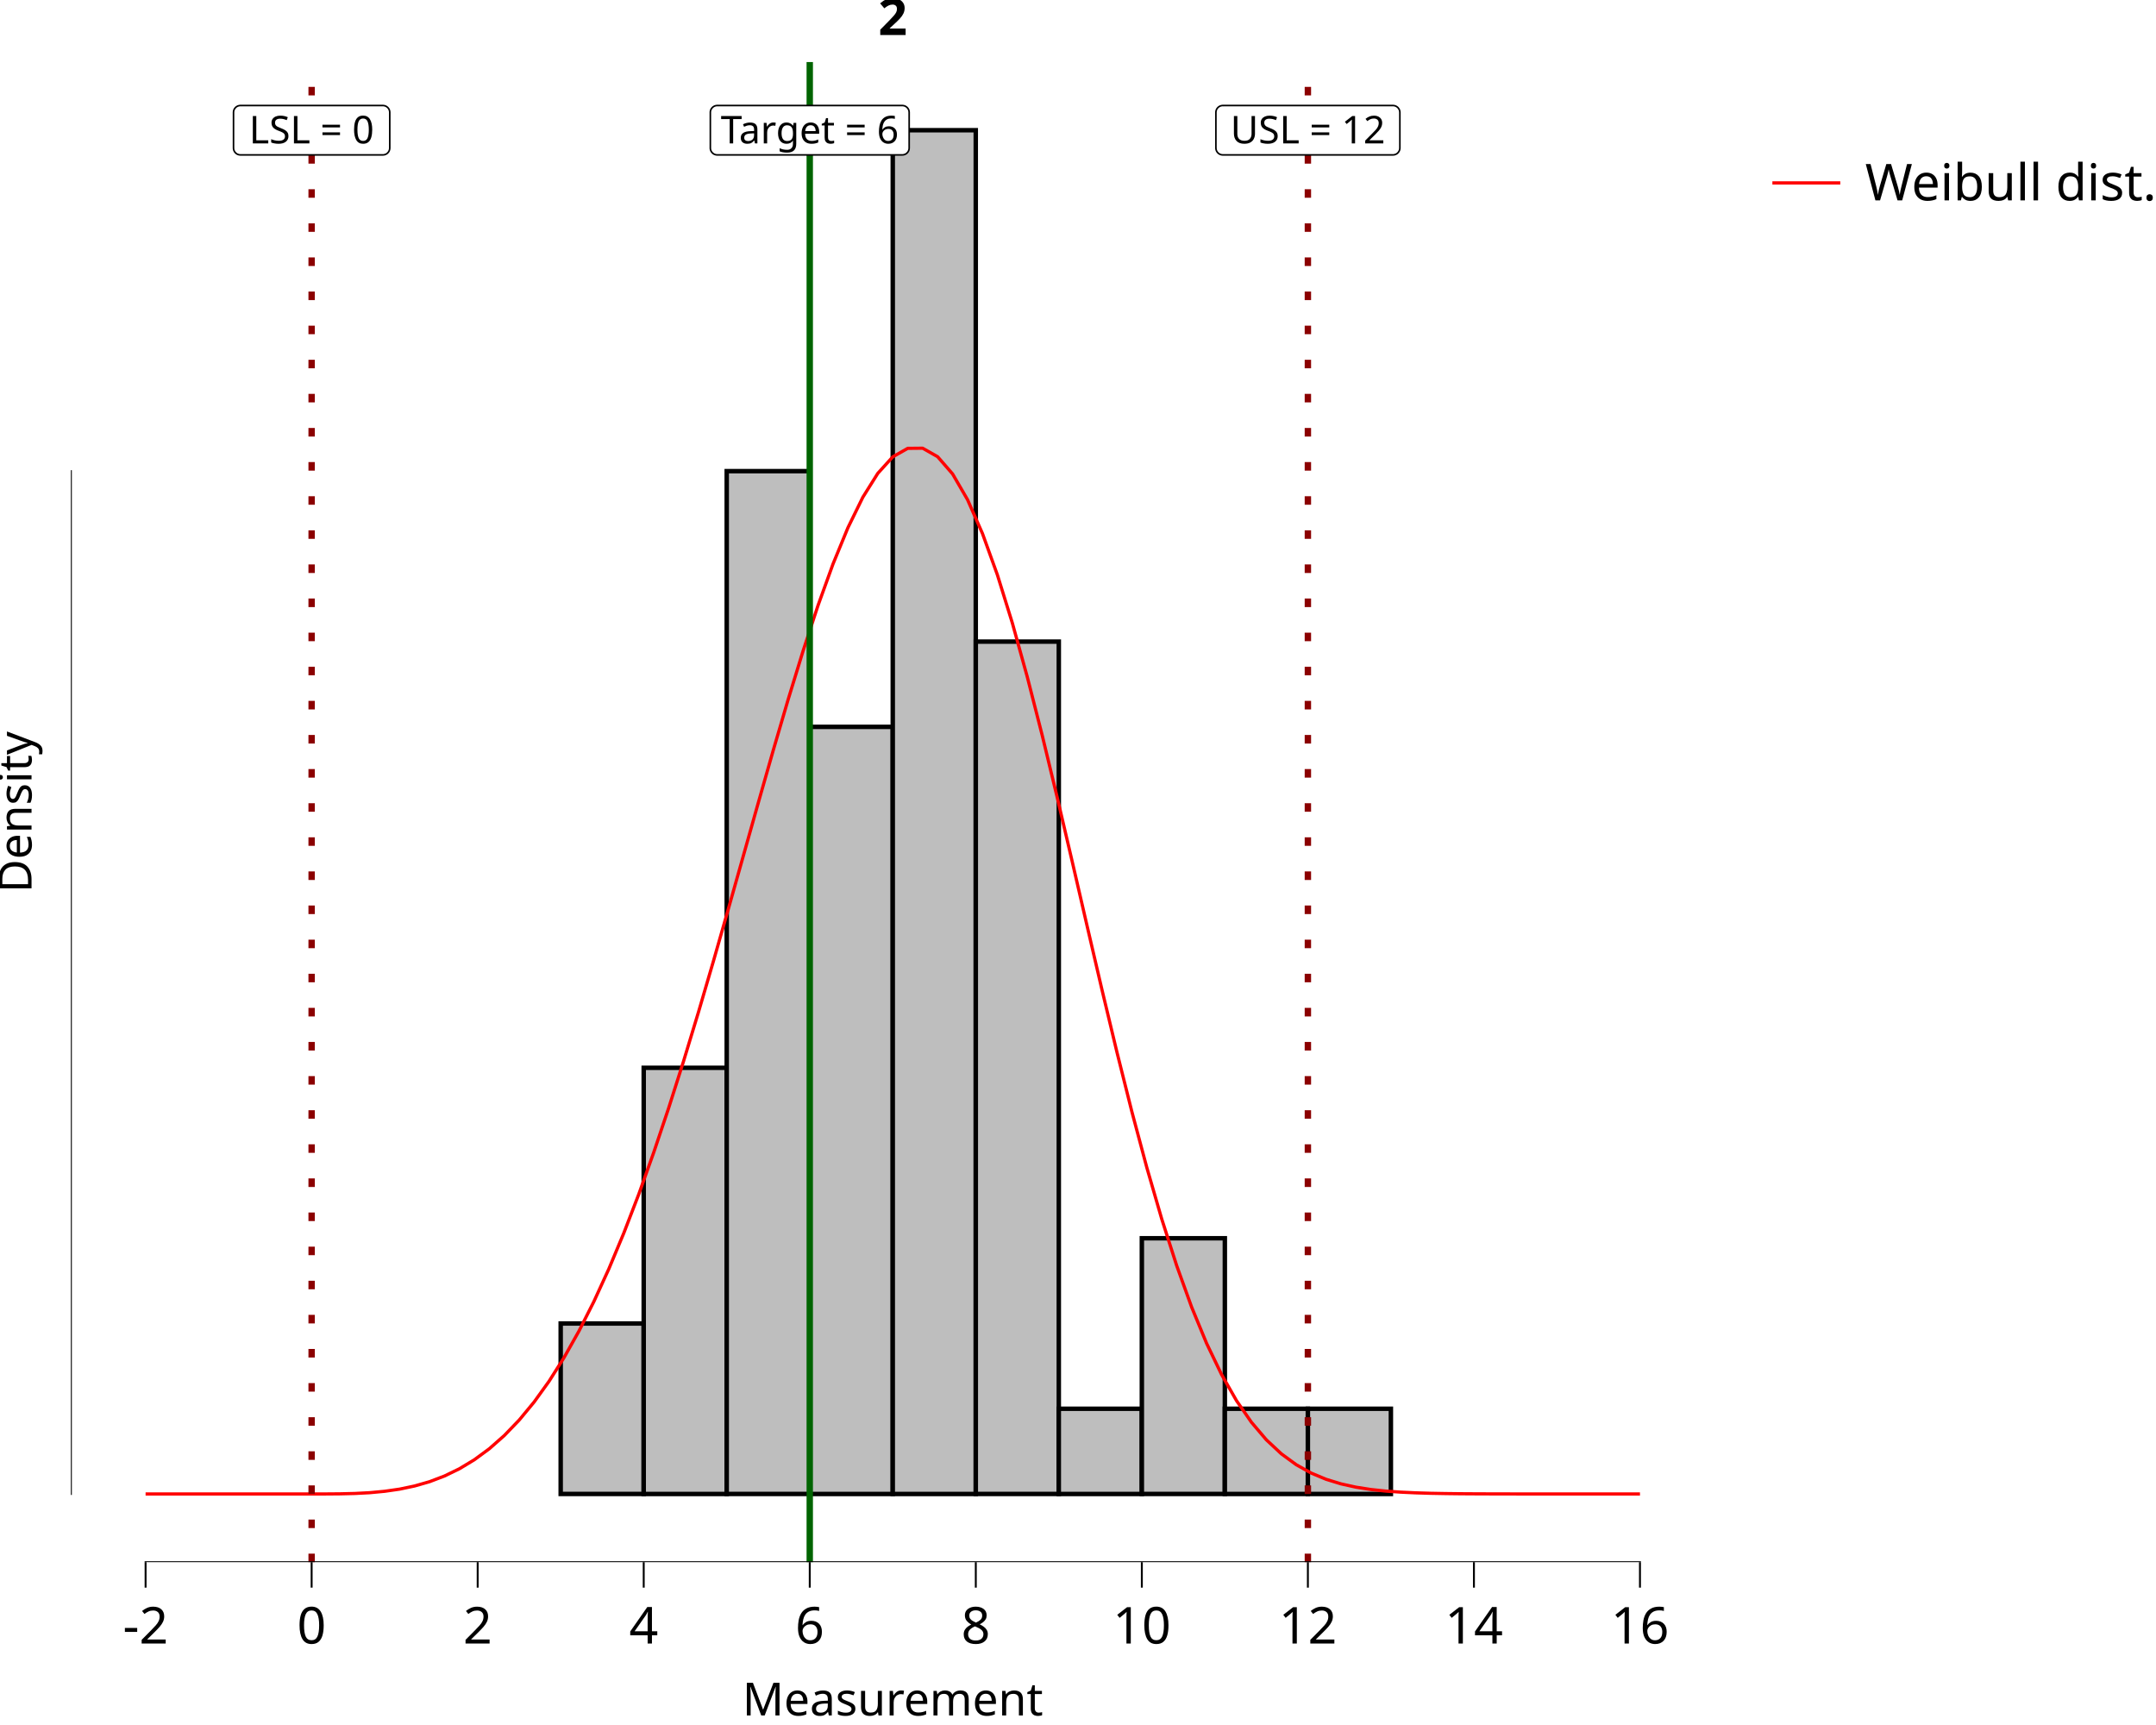
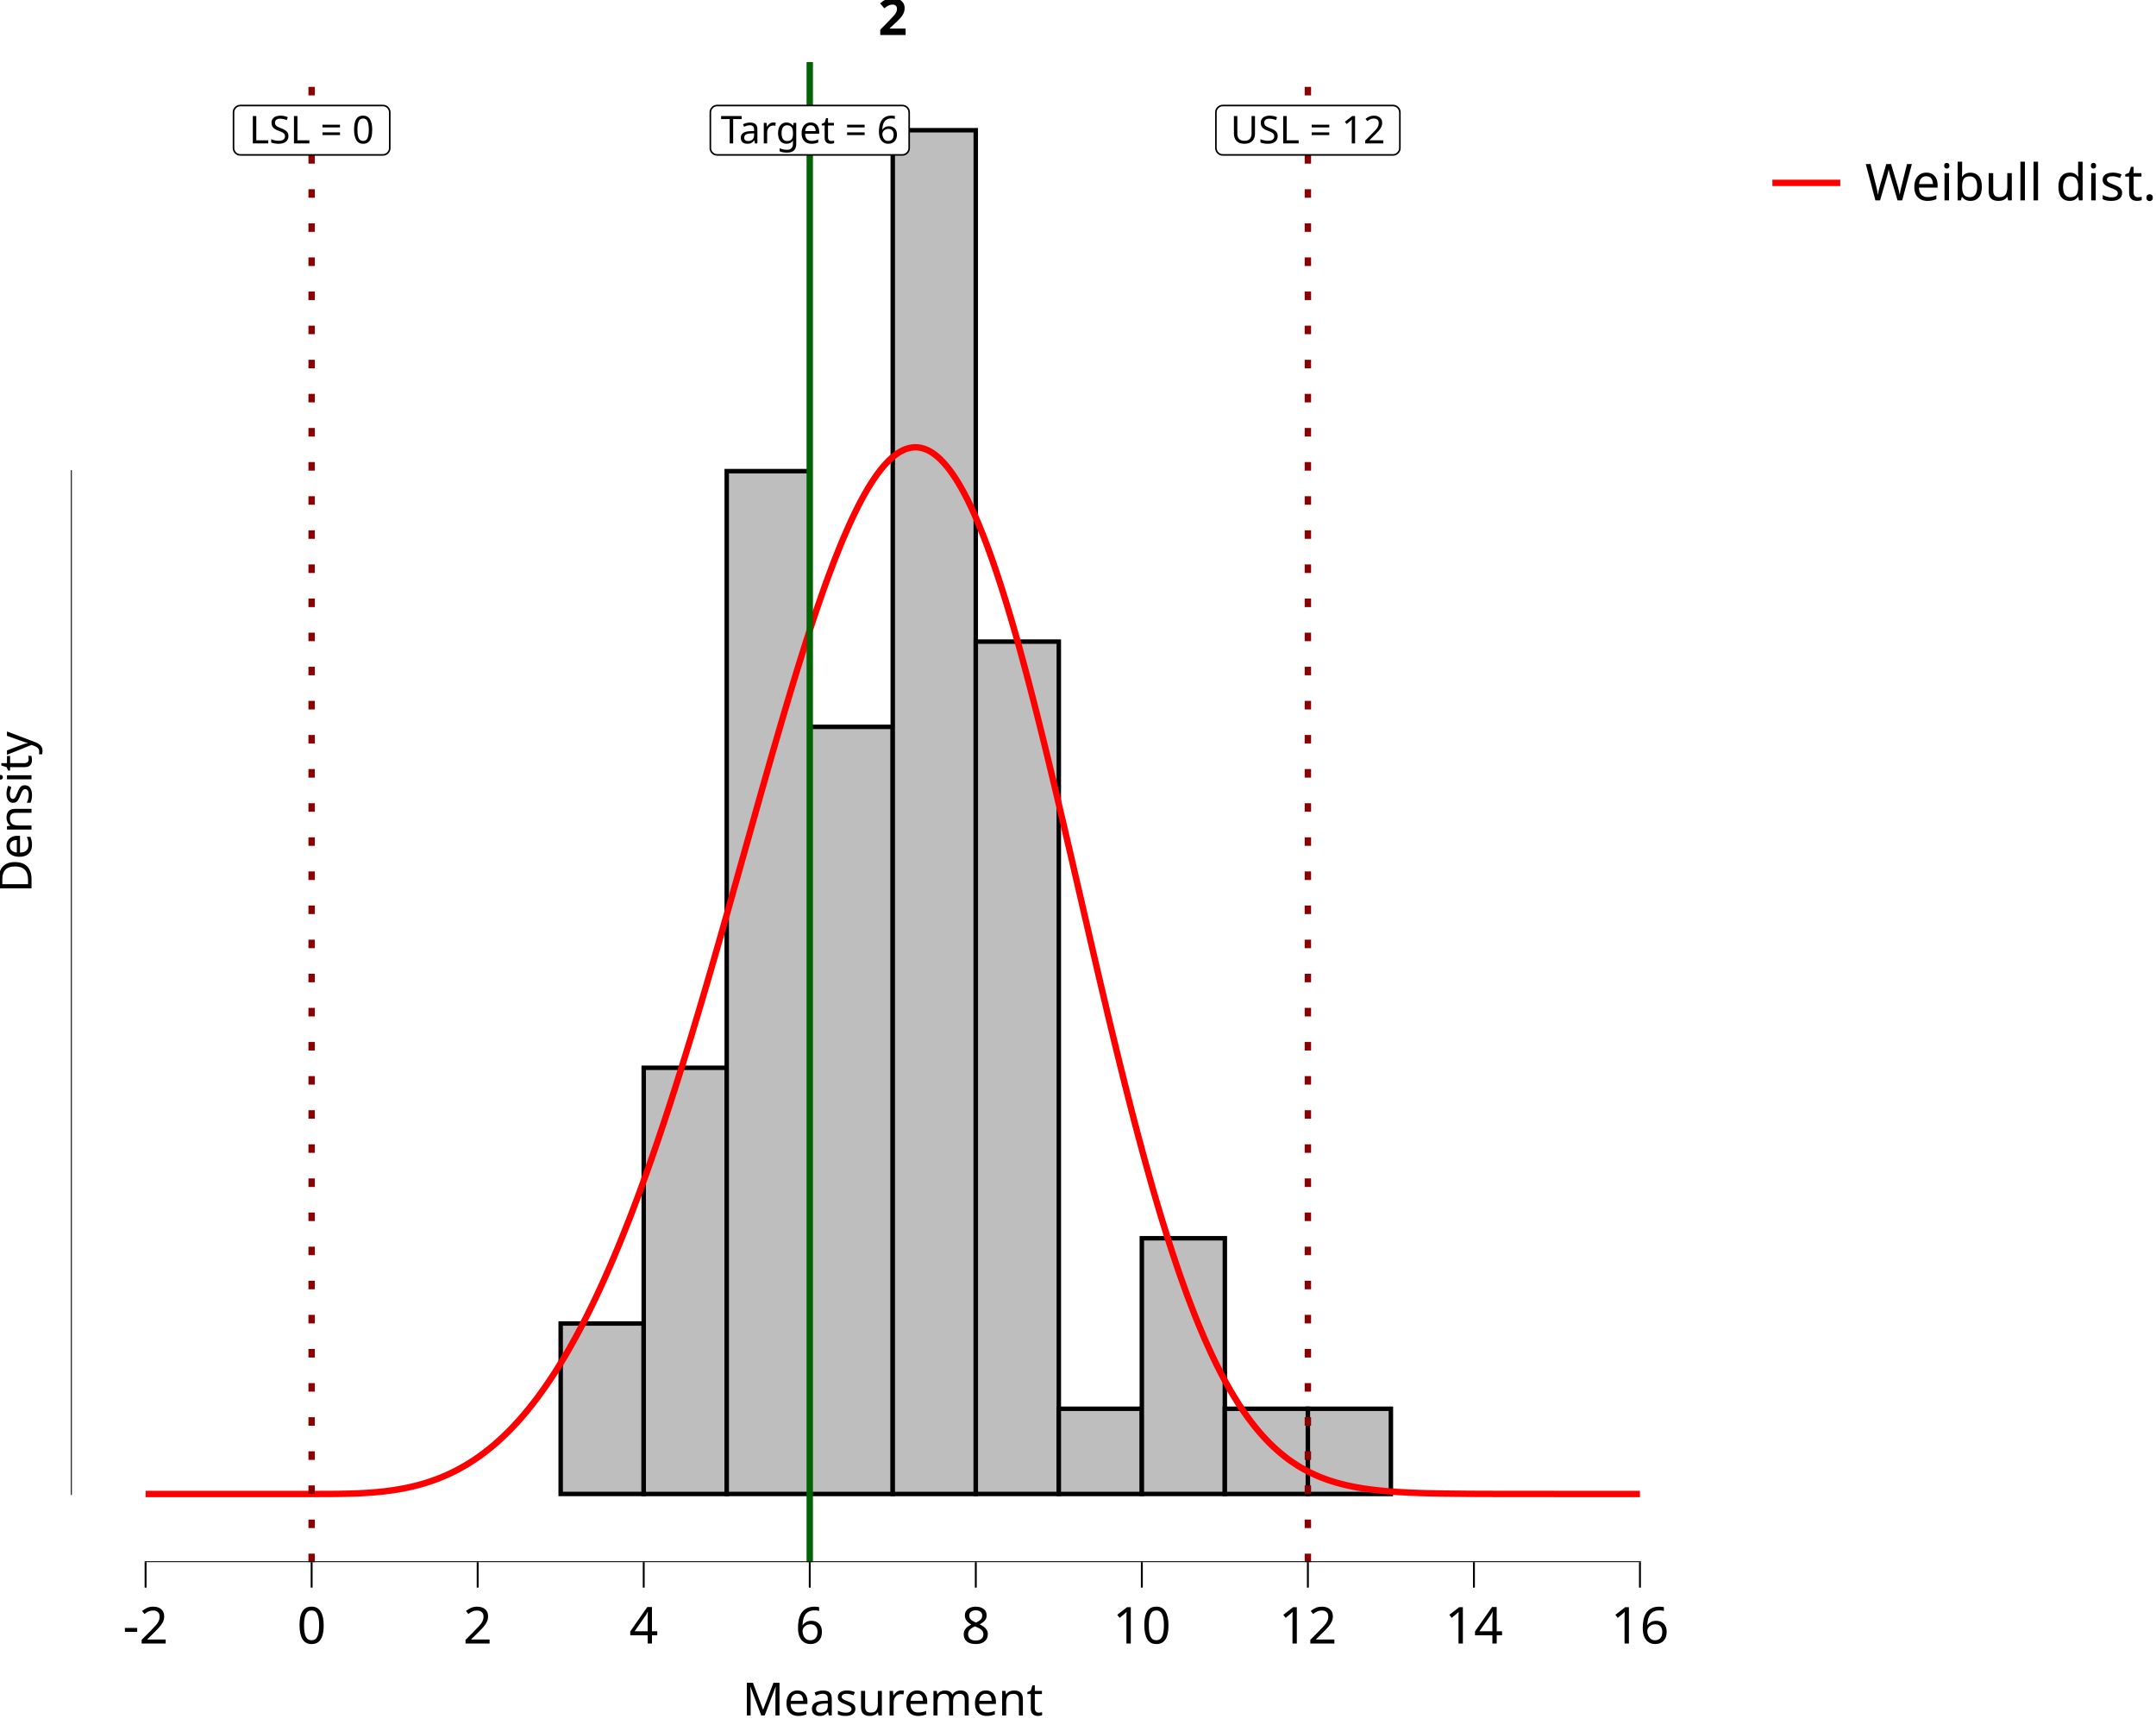
<svg xmlns="http://www.w3.org/2000/svg" class="svglite" data-engine-version="2.0" width="720.00pt" height="576.00pt" viewBox="0 0 720.00 576.00">
  <defs>
    <style type="text/css">
    .svglite line, .svglite polyline, .svglite polygon, .svglite path, .svglite rect, .svglite circle {
      fill: none;
      stroke: #000000;
      stroke-linecap: round;
      stroke-linejoin: round;
      stroke-miterlimit: 10.00;
    }
  </style>
  </defs>
  <rect width="100%" height="100%" style="stroke: none; fill: #FFFFFF;" />
  <defs>
    <clipPath id="cpMC4wMHw3MjAuMDB8MC4wMHw1NzYuMDA=">
      <rect x="0.00" y="0.00" width="720.00" height="576.00" />
    </clipPath>
  </defs>
  <g clip-path="url(#cpMC4wMHw3MjAuMDB8MC4wMHw1NzYuMDA=)">
    <rect x="0.00" y="0.00" width="720.00" height="576.00" style="stroke-width: 10.67; stroke: none;" />
  </g>
  <defs>
    <clipPath id="cpMjMuNjd8NTcyLjYyfDIwLjcxfDUyMS42Mw==">
      <rect x="23.67" y="20.71" width="548.95" height="500.92" />
    </clipPath>
  </defs>
  <g clip-path="url(#cpMjMuNjd8NTcyLjYyfDIwLjcxfDUyMS42Mw==)">
    <rect x="23.67" y="20.71" width="548.95" height="500.92" style="stroke-width: 10.67; stroke: none;" />
    <rect x="48.62" y="498.86" width="27.72" height="0.00" style="stroke-width: 1.49; stroke-linecap: butt; stroke-linejoin: miter; fill: #BEBEBE;" />
    <rect x="76.35" y="498.86" width="27.72" height="0.00" style="stroke-width: 1.49; stroke-linecap: butt; stroke-linejoin: miter; fill: #BEBEBE;" />
    <rect x="104.07" y="498.86" width="27.72" height="0.00" style="stroke-width: 1.49; stroke-linecap: butt; stroke-linejoin: miter; fill: #BEBEBE;" />
    <rect x="131.80" y="498.86" width="27.72" height="0.00" style="stroke-width: 1.49; stroke-linecap: butt; stroke-linejoin: miter; fill: #BEBEBE;" />
    <rect x="159.52" y="498.86" width="27.72" height="0.00" style="stroke-width: 1.49; stroke-linecap: butt; stroke-linejoin: miter; fill: #BEBEBE;" />
    <rect x="187.24" y="441.93" width="27.72" height="56.92" style="stroke-width: 1.49; stroke-linecap: butt; stroke-linejoin: miter; fill: #BEBEBE;" />
    <rect x="214.97" y="356.55" width="27.72" height="142.31" style="stroke-width: 1.49; stroke-linecap: butt; stroke-linejoin: miter; fill: #BEBEBE;" />
    <rect x="242.69" y="157.32" width="27.72" height="341.53" style="stroke-width: 1.49; stroke-linecap: butt; stroke-linejoin: miter; fill: #BEBEBE;" />
    <rect x="270.42" y="242.71" width="27.72" height="256.15" style="stroke-width: 1.49; stroke-linecap: butt; stroke-linejoin: miter; fill: #BEBEBE;" />
    <rect x="298.14" y="43.48" width="27.72" height="455.38" style="stroke-width: 1.49; stroke-linecap: butt; stroke-linejoin: miter; fill: #BEBEBE;" />
    <rect x="325.87" y="214.24" width="27.72" height="284.61" style="stroke-width: 1.49; stroke-linecap: butt; stroke-linejoin: miter; fill: #BEBEBE;" />
    <rect x="353.59" y="470.40" width="27.72" height="28.46" style="stroke-width: 1.49; stroke-linecap: butt; stroke-linejoin: miter; fill: #BEBEBE;" />
    <rect x="381.32" y="413.47" width="27.72" height="85.38" style="stroke-width: 1.49; stroke-linecap: butt; stroke-linejoin: miter; fill: #BEBEBE;" />
    <rect x="409.04" y="470.40" width="27.72" height="28.46" style="stroke-width: 1.49; stroke-linecap: butt; stroke-linejoin: miter; fill: #BEBEBE;" />
    <rect x="436.77" y="470.40" width="27.72" height="28.46" style="stroke-width: 1.49; stroke-linecap: butt; stroke-linejoin: miter; fill: #BEBEBE;" />
    <rect x="464.49" y="498.86" width="27.72" height="0.00" style="stroke-width: 1.49; stroke-linecap: butt; stroke-linejoin: miter; fill: #BEBEBE;" />
    <rect x="492.22" y="498.86" width="27.72" height="0.00" style="stroke-width: 1.49; stroke-linecap: butt; stroke-linejoin: miter; fill: #BEBEBE;" />
    <rect x="519.94" y="498.86" width="27.72" height="0.00" style="stroke-width: 1.49; stroke-linecap: butt; stroke-linejoin: miter; fill: #BEBEBE;" />
-     <polyline points="48.62,498.86 53.61,498.86 58.60,498.86 63.59,498.86 68.58,498.86 73.57,498.86 78.56,498.86 83.55,498.86 88.54,498.86 93.53,498.86 98.53,498.86 103.52,498.86 108.51,498.85 113.50,498.81 118.49,498.69 123.48,498.43 128.47,497.96 133.46,497.24 138.45,496.19 143.44,494.76 148.43,492.86 153.42,490.44 158.41,487.43 163.40,483.76 168.39,479.36 173.38,474.18 178.37,468.15 183.36,461.22 188.35,453.34 193.34,444.47 198.33,434.60 203.33,423.69 208.32,411.75 213.31,398.79 218.30,384.86 223.29,370.02 228.28,354.33 233.27,337.91 238.26,320.90 243.25,303.45 248.24,285.77 253.23,268.06 258.22,250.56 263.21,233.56 268.20,217.32 273.19,202.14 278.18,188.34 283.17,176.20 288.16,166.01 293.15,158.05 298.14,152.55 303.13,149.71 308.12,149.66 313.12,152.50 318.11,158.24 323.10,166.83 328.09,178.14 333.08,191.96 338.07,208.03 343.06,226.02 348.05,245.55 353.04,266.20 358.03,287.53 363.02,309.11 368.01,330.51 373.00,351.32 377.99,371.21 382.98,389.86 387.97,407.05 392.96,422.62 397.95,436.46 402.94,448.56 407.93,458.94 412.92,467.68 417.92,474.91 422.91,480.78 427.90,485.44 432.89,489.09 437.88,491.88 442.87,493.96 447.86,495.49 452.85,496.59 457.84,497.37 462.83,497.90 467.82,498.25 472.81,498.48 477.80,498.63 482.79,498.72 487.78,498.78 492.77,498.81 497.76,498.83 502.75,498.84 507.74,498.85 512.73,498.85 517.72,498.85 522.71,498.86 527.71,498.86 532.70,498.86 537.69,498.86 542.68,498.86 547.67,498.86 " style="stroke-width: 1.07; stroke: #FF0000; stroke-linecap: butt;" />
+     <polyline points="48.62,498.86 49.60,498.86 50.57,498.86 51.55,498.86 52.53,498.86 53.50,498.86 54.48,498.86 55.46,498.86 56.43,498.86 57.41,498.86 58.39,498.86 59.36,498.86 60.34,498.86 61.32,498.86 62.29,498.86 63.27,498.86 64.25,498.86 65.22,498.86 66.20,498.86 67.18,498.86 68.15,498.86 69.13,498.86 70.11,498.86 71.08,498.86 72.06,498.86 73.04,498.86 74.01,498.86 74.99,498.86 75.97,498.86 76.94,498.86 77.92,498.86 78.90,498.86 79.87,498.86 80.85,498.86 81.83,498.86 82.80,498.86 83.78,498.86 84.76,498.86 85.73,498.86 86.71,498.86 87.69,498.86 88.66,498.86 89.64,498.86 90.61,498.86 91.59,498.86 92.57,498.86 93.54,498.86 94.52,498.86 95.50,498.86 96.47,498.86 97.45,498.86 98.43,498.86 99.40,498.86 100.38,498.86 101.36,498.86 102.33,498.86 103.31,498.86 104.29,498.86 105.26,498.86 106.24,498.86 107.22,498.85 108.19,498.85 109.17,498.85 110.15,498.85 111.12,498.84 112.10,498.83 113.08,498.82 114.05,498.80 115.03,498.79 116.01,498.76 116.98,498.74 117.96,498.71 118.94,498.67 119.91,498.63 120.89,498.58 121.87,498.53 122.84,498.47 123.82,498.40 124.80,498.32 125.77,498.24 126.75,498.15 127.73,498.05 128.70,497.94 129.68,497.81 130.66,497.68 131.63,497.54 132.61,497.38 133.59,497.22 134.56,497.04 135.54,496.85 136.52,496.64 137.49,496.42 138.47,496.19 139.45,495.94 140.42,495.67 141.40,495.39 142.38,495.10 143.35,494.78 144.33,494.45 145.30,494.10 146.28,493.74 147.26,493.35 148.23,492.94 149.21,492.52 150.19,492.07 151.16,491.60 152.14,491.11 153.12,490.60 154.09,490.07 155.07,489.51 156.05,488.93 157.02,488.33 158.00,487.70 158.98,487.05 159.95,486.37 160.93,485.66 161.91,484.93 162.88,484.17 163.86,483.38 164.84,482.57 165.81,481.73 166.79,480.85 167.77,479.95 168.74,479.02 169.72,478.06 170.70,477.07 171.67,476.04 172.65,474.99 173.63,473.90 174.60,472.78 175.58,471.63 176.56,470.44 177.53,469.22 178.51,467.97 179.49,466.68 180.46,465.36 181.44,464.00 182.42,462.60 183.39,461.17 184.37,459.71 185.35,458.20 186.32,456.66 187.30,455.08 188.28,453.47 189.25,451.82 190.23,450.12 191.21,448.39 192.18,446.63 193.16,444.82 194.14,442.98 195.11,441.09 196.09,439.17 197.07,437.20 198.04,435.20 199.02,433.16 199.99,431.08 200.97,428.96 201.95,426.80 202.92,424.60 203.90,422.36 204.88,420.08 205.85,417.76 206.83,415.41 207.81,413.01 208.78,410.57 209.76,408.10 210.74,405.59 211.71,403.04 212.69,400.45 213.67,397.82 214.64,395.16 215.62,392.45 216.60,389.72 217.57,386.94 218.55,384.13 219.53,381.29 220.50,378.41 221.48,375.50 222.46,372.55 223.43,369.57 224.41,366.56 225.39,363.52 226.36,360.44 227.34,357.34 228.32,354.21 229.29,351.05 230.27,347.86 231.25,344.65 232.22,341.41 233.20,338.15 234.18,334.86 235.15,331.56 236.13,328.23 237.11,324.88 238.08,321.52 239.06,318.13 240.04,314.74 241.01,311.32 241.99,307.90 242.97,304.46 243.94,301.02 244.92,297.56 245.90,294.10 246.87,290.64 247.85,287.17 248.83,283.70 249.80,280.23 250.78,276.76 251.76,273.29 252.73,269.83 253.71,266.38 254.68,262.94 255.66,259.51 256.64,256.09 257.61,252.68 258.59,249.30 259.57,245.93 260.54,242.59 261.52,239.26 262.50,235.97 263.47,232.70 264.45,229.46 265.43,226.25 266.40,223.08 267.38,219.94 268.36,216.85 269.33,213.79 270.31,210.78 271.29,207.81 272.26,204.89 273.24,202.03 274.22,199.21 275.19,196.45 276.17,193.74 277.15,191.10 278.12,188.51 279.10,185.99 280.08,183.54 281.05,181.15 282.03,178.84 283.01,176.60 283.98,174.43 284.96,172.34 285.94,170.32 286.91,168.39 287.89,166.54 288.87,164.78 289.84,163.10 290.82,161.51 291.80,160.01 292.77,158.60 293.75,157.29 294.73,156.07 295.70,154.95 296.68,153.92 297.66,153.00 298.63,152.18 299.61,151.46 300.59,150.84 301.56,150.33 302.54,149.93 303.52,149.63 304.49,149.44 305.47,149.35 306.45,149.38 307.42,149.52 308.40,149.77 309.37,150.12 310.35,150.59 311.33,151.17 312.30,151.86 313.28,152.67 314.26,153.58 315.23,154.61 316.21,155.74 317.19,156.99 318.16,158.34 319.14,159.81 320.12,161.38 321.09,163.06 322.07,164.85 323.05,166.75 324.02,168.74 325.00,170.84 325.98,173.05 326.95,175.35 327.93,177.75 328.91,180.25 329.88,182.84 330.86,185.53 331.84,188.31 332.81,191.17 333.79,194.13 334.77,197.17 335.74,200.29 336.72,203.49 337.70,206.76 338.67,210.12 339.65,213.54 340.63,217.03 341.60,220.59 342.58,224.22 343.56,227.90 344.53,231.64 345.51,235.44 346.49,239.28 347.46,243.18 348.44,247.12 349.42,251.10 350.39,255.12 351.37,259.18 352.35,263.26 353.32,267.38 354.30,271.52 355.28,275.68 356.25,279.87 357.23,284.06 358.21,288.27 359.18,292.49 360.16,296.71 361.14,300.94 362.11,305.16 363.09,309.38 364.06,313.60 365.04,317.80 366.02,321.99 366.99,326.16 367.97,330.32 368.95,334.45 369.92,338.56 370.90,342.64 371.88,346.68 372.85,350.70 373.83,354.68 374.81,358.62 375.78,362.52 376.76,366.38 377.74,370.20 378.71,373.97 379.69,377.69 380.67,381.35 381.64,384.97 382.62,388.53 383.60,392.04 384.57,395.49 385.55,398.88 386.53,402.21 387.50,405.48 388.48,408.69 389.46,411.83 390.43,414.91 391.41,417.93 392.39,420.88 393.36,423.77 394.34,426.59 395.32,429.34 396.29,432.03 397.27,434.65 398.25,437.20 399.22,439.68 400.20,442.10 401.18,444.45 402.15,446.73 403.13,448.95 404.11,451.10 405.08,453.19 406.06,455.21 407.04,457.17 408.01,459.07 408.99,460.90 409.97,462.67 410.94,464.38 411.92,466.02 412.90,467.61 413.87,469.15 414.85,470.62 415.83,472.04 416.80,473.40 417.78,474.71 418.75,475.97 419.73,477.18 420.71,478.34 421.68,479.44 422.66,480.50 423.64,481.52 424.61,482.49 425.59,483.41 426.57,484.30 427.54,485.14 428.52,485.94 429.50,486.71 430.47,487.44 431.45,488.13 432.43,488.78 433.40,489.41 434.38,490.00 435.36,490.56 436.33,491.09 437.31,491.59 438.29,492.06 439.26,492.51 440.24,492.94 441.22,493.34 442.19,493.71 443.17,494.07 444.15,494.40 445.12,494.71 446.10,495.01 447.08,495.28 448.05,495.54 449.03,495.78 450.01,496.01 450.98,496.22 451.96,496.42 452.94,496.61 453.91,496.78 454.89,496.94 455.87,497.09 456.84,497.23 457.82,497.36 458.80,497.48 459.77,497.59 460.75,497.70 461.73,497.79 462.70,497.88 463.68,497.97 464.66,498.04 465.63,498.11 466.61,498.18 467.59,498.24 468.56,498.29 469.54,498.34 470.52,498.39 471.49,498.43 472.47,498.47 473.44,498.51 474.42,498.54 475.40,498.57 476.37,498.60 477.35,498.62 478.33,498.64 479.30,498.66 480.28,498.68 481.26,498.70 482.23,498.72 483.21,498.73 484.19,498.74 485.16,498.75 486.14,498.77 487.12,498.77 488.09,498.78 489.07,498.79 490.05,498.80 491.02,498.80 492.00,498.81 492.98,498.82 493.95,498.82 494.93,498.82 495.91,498.83 496.88,498.83 497.86,498.83 498.84,498.84 499.81,498.84 500.79,498.84 501.77,498.84 502.74,498.84 503.72,498.85 504.70,498.85 505.67,498.85 506.65,498.85 507.63,498.85 508.60,498.85 509.58,498.85 510.56,498.85 511.53,498.85 512.51,498.85 513.49,498.85 514.46,498.85 515.44,498.85 516.42,498.85 517.39,498.85 518.37,498.85 519.35,498.86 520.32,498.86 521.30,498.86 522.28,498.86 523.25,498.86 524.23,498.86 525.21,498.86 526.18,498.86 527.16,498.86 528.14,498.86 529.11,498.86 530.09,498.86 531.06,498.86 532.04,498.86 533.02,498.86 533.99,498.86 534.97,498.86 535.95,498.86 536.92,498.86 537.90,498.86 538.88,498.86 539.85,498.86 540.83,498.86 541.81,498.86 542.78,498.86 543.76,498.86 544.74,498.86 545.71,498.86 546.69,498.86 547.67,498.86 " style="stroke-width: 2.13; stroke: #FF0000; stroke-linecap: butt;" />
    <line x1="270.42" y1="521.63" x2="270.42" y2="20.71" style="stroke-width: 2.13; stroke: #006400; stroke-linecap: butt;" />
    <line x1="104.07" y1="521.63" x2="104.07" y2="20.71" style="stroke-width: 2.13; stroke: #8B0000; stroke-dasharray: 2.85,8.54; stroke-linecap: butt;" />
    <line x1="436.77" y1="521.63" x2="436.77" y2="20.71" style="stroke-width: 2.13; stroke: #8B0000; stroke-dasharray: 2.85,8.54; stroke-linecap: butt;" />
    <polygon points="239.52,51.72 301.32,51.72 301.22,51.72 301.59,51.71 301.96,51.63 302.31,51.50 302.63,51.32 302.91,51.08 303.16,50.80 303.36,50.49 303.50,50.15 303.59,49.79 303.62,49.42 303.62,49.42 303.62,37.53 303.62,37.53 303.59,37.17 303.50,36.80 303.36,36.46 303.16,36.15 302.91,35.87 302.63,35.64 302.31,35.45 301.96,35.32 301.59,35.25 301.32,35.23 239.52,35.23 239.80,35.25 239.43,35.23 239.06,35.28 238.70,35.38 238.37,35.54 238.06,35.75 237.80,36.01 237.57,36.30 237.40,36.63 237.28,36.98 237.22,37.35 237.22,37.53 237.22,49.42 237.22,49.23 237.22,49.60 237.28,49.97 237.40,50.32 237.57,50.65 237.80,50.95 238.06,51.20 238.37,51.42 238.70,51.57 239.06,51.68 239.43,51.72 " style="stroke-width: 0.53; fill: #FFFFFF;" />
    <text x="270.42" y="47.88" text-anchor="middle" style="font-size: 12.80px; font-family: sans;" textLength="58.72px" lengthAdjust="spacingAndGlyphs">Target = 6</text>
    <polygon points="80.28,51.72 127.86,51.72 127.77,51.72 128.14,51.71 128.50,51.63 128.85,51.50 129.17,51.32 129.45,51.08 129.70,50.80 129.90,50.49 130.04,50.15 130.13,49.79 130.16,49.42 130.16,49.42 130.16,37.53 130.16,37.53 130.13,37.17 130.04,36.80 129.90,36.46 129.70,36.15 129.45,35.87 129.17,35.64 128.85,35.45 128.50,35.32 128.14,35.25 127.86,35.23 80.28,35.23 80.56,35.25 80.19,35.23 79.82,35.28 79.46,35.38 79.13,35.54 78.82,35.75 78.56,36.01 78.33,36.30 78.16,36.63 78.04,36.98 77.99,37.35 77.98,37.53 77.98,49.42 77.99,49.23 77.99,49.60 78.04,49.97 78.16,50.32 78.33,50.65 78.56,50.95 78.82,51.20 79.13,51.42 79.46,51.57 79.82,51.68 80.19,51.72 " style="stroke-width: 0.53; fill: #FFFFFF;" />
    <text x="104.07" y="47.88" text-anchor="middle" style="font-size: 12.80px; font-family: sans;" textLength="44.50px" lengthAdjust="spacingAndGlyphs">LSL = 0</text>
    <polygon points="408.36,51.72 465.18,51.72 465.09,51.72 465.46,51.71 465.82,51.63 466.17,51.50 466.49,51.32 466.78,51.08 467.02,50.80 467.22,50.49 467.37,50.15 467.46,49.79 467.49,49.42 467.49,49.42 467.49,37.53 467.49,37.53 467.46,37.17 467.37,36.80 467.22,36.46 467.02,36.15 466.78,35.87 466.49,35.64 466.17,35.45 465.82,35.32 465.46,35.25 465.18,35.23 408.36,35.23 408.63,35.25 408.26,35.23 407.89,35.28 407.54,35.38 407.20,35.54 406.90,35.75 406.63,36.01 406.41,36.30 406.23,36.63 406.12,36.98 406.06,37.35 406.05,37.53 406.05,49.42 406.06,49.23 406.06,49.60 406.12,49.97 406.23,50.32 406.41,50.65 406.63,50.95 406.90,51.20 407.20,51.42 407.54,51.57 407.89,51.68 408.26,51.72 " style="stroke-width: 0.53; fill: #FFFFFF;" />
    <text x="436.77" y="47.88" text-anchor="middle" style="font-size: 12.80px; font-family: sans;" textLength="53.75px" lengthAdjust="spacingAndGlyphs">USL = 12</text>
    <line x1="48.30" y1="521.63" x2="547.99" y2="521.63" style="stroke-width: 0.64; stroke-linecap: butt;" />
    <line x1="23.67" y1="499.18" x2="23.67" y2="157.00" style="stroke-width: 0.64; stroke-linecap: butt;" />
    <rect x="23.67" y="20.71" width="548.95" height="500.92" style="stroke-width: 0.00; stroke: none;" />
  </g>
  <g clip-path="url(#cpMC4wMHw3MjAuMDB8MC4wMHw1NzYuMDA=)">
    <polyline points="23.67,521.63 23.67,20.71 " style="stroke-width: 0.00; stroke: none; stroke-linecap: butt;" />
    <polyline points="23.67,521.63 572.62,521.63 " style="stroke-width: 0.00; stroke: none; stroke-linecap: butt;" />
    <polyline points="48.62,530.13 48.62,521.63 " style="stroke-width: 0.64; stroke-linecap: butt;" />
    <polyline points="104.07,530.13 104.07,521.63 " style="stroke-width: 0.64; stroke-linecap: butt;" />
    <polyline points="159.52,530.13 159.52,521.63 " style="stroke-width: 0.64; stroke-linecap: butt;" />
    <polyline points="214.97,530.13 214.97,521.63 " style="stroke-width: 0.64; stroke-linecap: butt;" />
    <polyline points="270.42,530.13 270.42,521.63 " style="stroke-width: 0.64; stroke-linecap: butt;" />
    <polyline points="325.87,530.13 325.87,521.63 " style="stroke-width: 0.64; stroke-linecap: butt;" />
    <polyline points="381.32,530.13 381.32,521.63 " style="stroke-width: 0.64; stroke-linecap: butt;" />
    <polyline points="436.77,530.13 436.77,521.63 " style="stroke-width: 0.64; stroke-linecap: butt;" />
    <polyline points="492.22,530.13 492.22,521.63 " style="stroke-width: 0.64; stroke-linecap: butt;" />
    <polyline points="547.67,530.13 547.67,521.63 " style="stroke-width: 0.64; stroke-linecap: butt;" />
    <text x="48.62" y="548.80" text-anchor="middle" style="font-size: 17.00px; font-family: sans;" textLength="15.12px" lengthAdjust="spacingAndGlyphs">-2</text>
    <text x="104.07" y="548.80" text-anchor="middle" style="font-size: 17.00px; font-family: sans;" textLength="9.46px" lengthAdjust="spacingAndGlyphs">0</text>
    <text x="159.52" y="548.80" text-anchor="middle" style="font-size: 17.00px; font-family: sans;" textLength="9.46px" lengthAdjust="spacingAndGlyphs">2</text>
    <text x="214.97" y="548.80" text-anchor="middle" style="font-size: 17.00px; font-family: sans;" textLength="9.46px" lengthAdjust="spacingAndGlyphs">4</text>
    <text x="270.42" y="548.80" text-anchor="middle" style="font-size: 17.00px; font-family: sans;" textLength="9.46px" lengthAdjust="spacingAndGlyphs">6</text>
    <text x="325.87" y="548.80" text-anchor="middle" style="font-size: 17.00px; font-family: sans;" textLength="9.46px" lengthAdjust="spacingAndGlyphs">8</text>
    <text x="381.32" y="548.80" text-anchor="middle" style="font-size: 17.00px; font-family: sans;" textLength="18.91px" lengthAdjust="spacingAndGlyphs">10</text>
    <text x="436.77" y="548.80" text-anchor="middle" style="font-size: 17.00px; font-family: sans;" textLength="18.91px" lengthAdjust="spacingAndGlyphs">12</text>
    <text x="492.22" y="548.80" text-anchor="middle" style="font-size: 17.00px; font-family: sans;" textLength="18.91px" lengthAdjust="spacingAndGlyphs">14</text>
    <text x="547.67" y="548.80" text-anchor="middle" style="font-size: 17.00px; font-family: sans;" textLength="18.91px" lengthAdjust="spacingAndGlyphs">16</text>
    <text x="298.14" y="572.82" text-anchor="middle" style="font-size: 15.30px; font-family: sans;" textLength="93.56px" lengthAdjust="spacingAndGlyphs">Measurement</text>
    <text transform="translate(10.53,271.17) rotate(-90)" text-anchor="middle" style="font-size: 15.30px; font-family: sans;" textLength="51.03px" lengthAdjust="spacingAndGlyphs">Density</text>
    <rect x="583.58" y="20.71" width="136.42" height="60.01" style="stroke-width: 0.75; stroke: none;" />
    <rect x="583.58" y="20.71" width="136.42" height="60.01" style="stroke-width: 10.67; stroke: none;" />
    <rect x="589.06" y="46.90" width="28.35" height="28.35" style="stroke-width: 10.67; stroke: none;" />
-     <line x1="591.89" y1="61.07" x2="614.57" y2="61.07" style="stroke-width: 1.07; stroke: #FF0000; stroke-linecap: butt;" />
+     <line x1="591.89" y1="61.07" x2="614.57" y2="61.07" style="stroke-width: 2.13; stroke: #FF0000; stroke-linecap: butt;" />
    <text x="622.88" y="66.92" style="font-size: 17.00px; font-family: sans;" textLength="91.64px" lengthAdjust="spacingAndGlyphs">Weibull dist.</text>
    <text x="298.14" y="11.70" text-anchor="middle" style="font-size: 17.00px; font-weight: bold; font-family: sans;" textLength="9.46px" lengthAdjust="spacingAndGlyphs">2</text>
  </g>
</svg>
